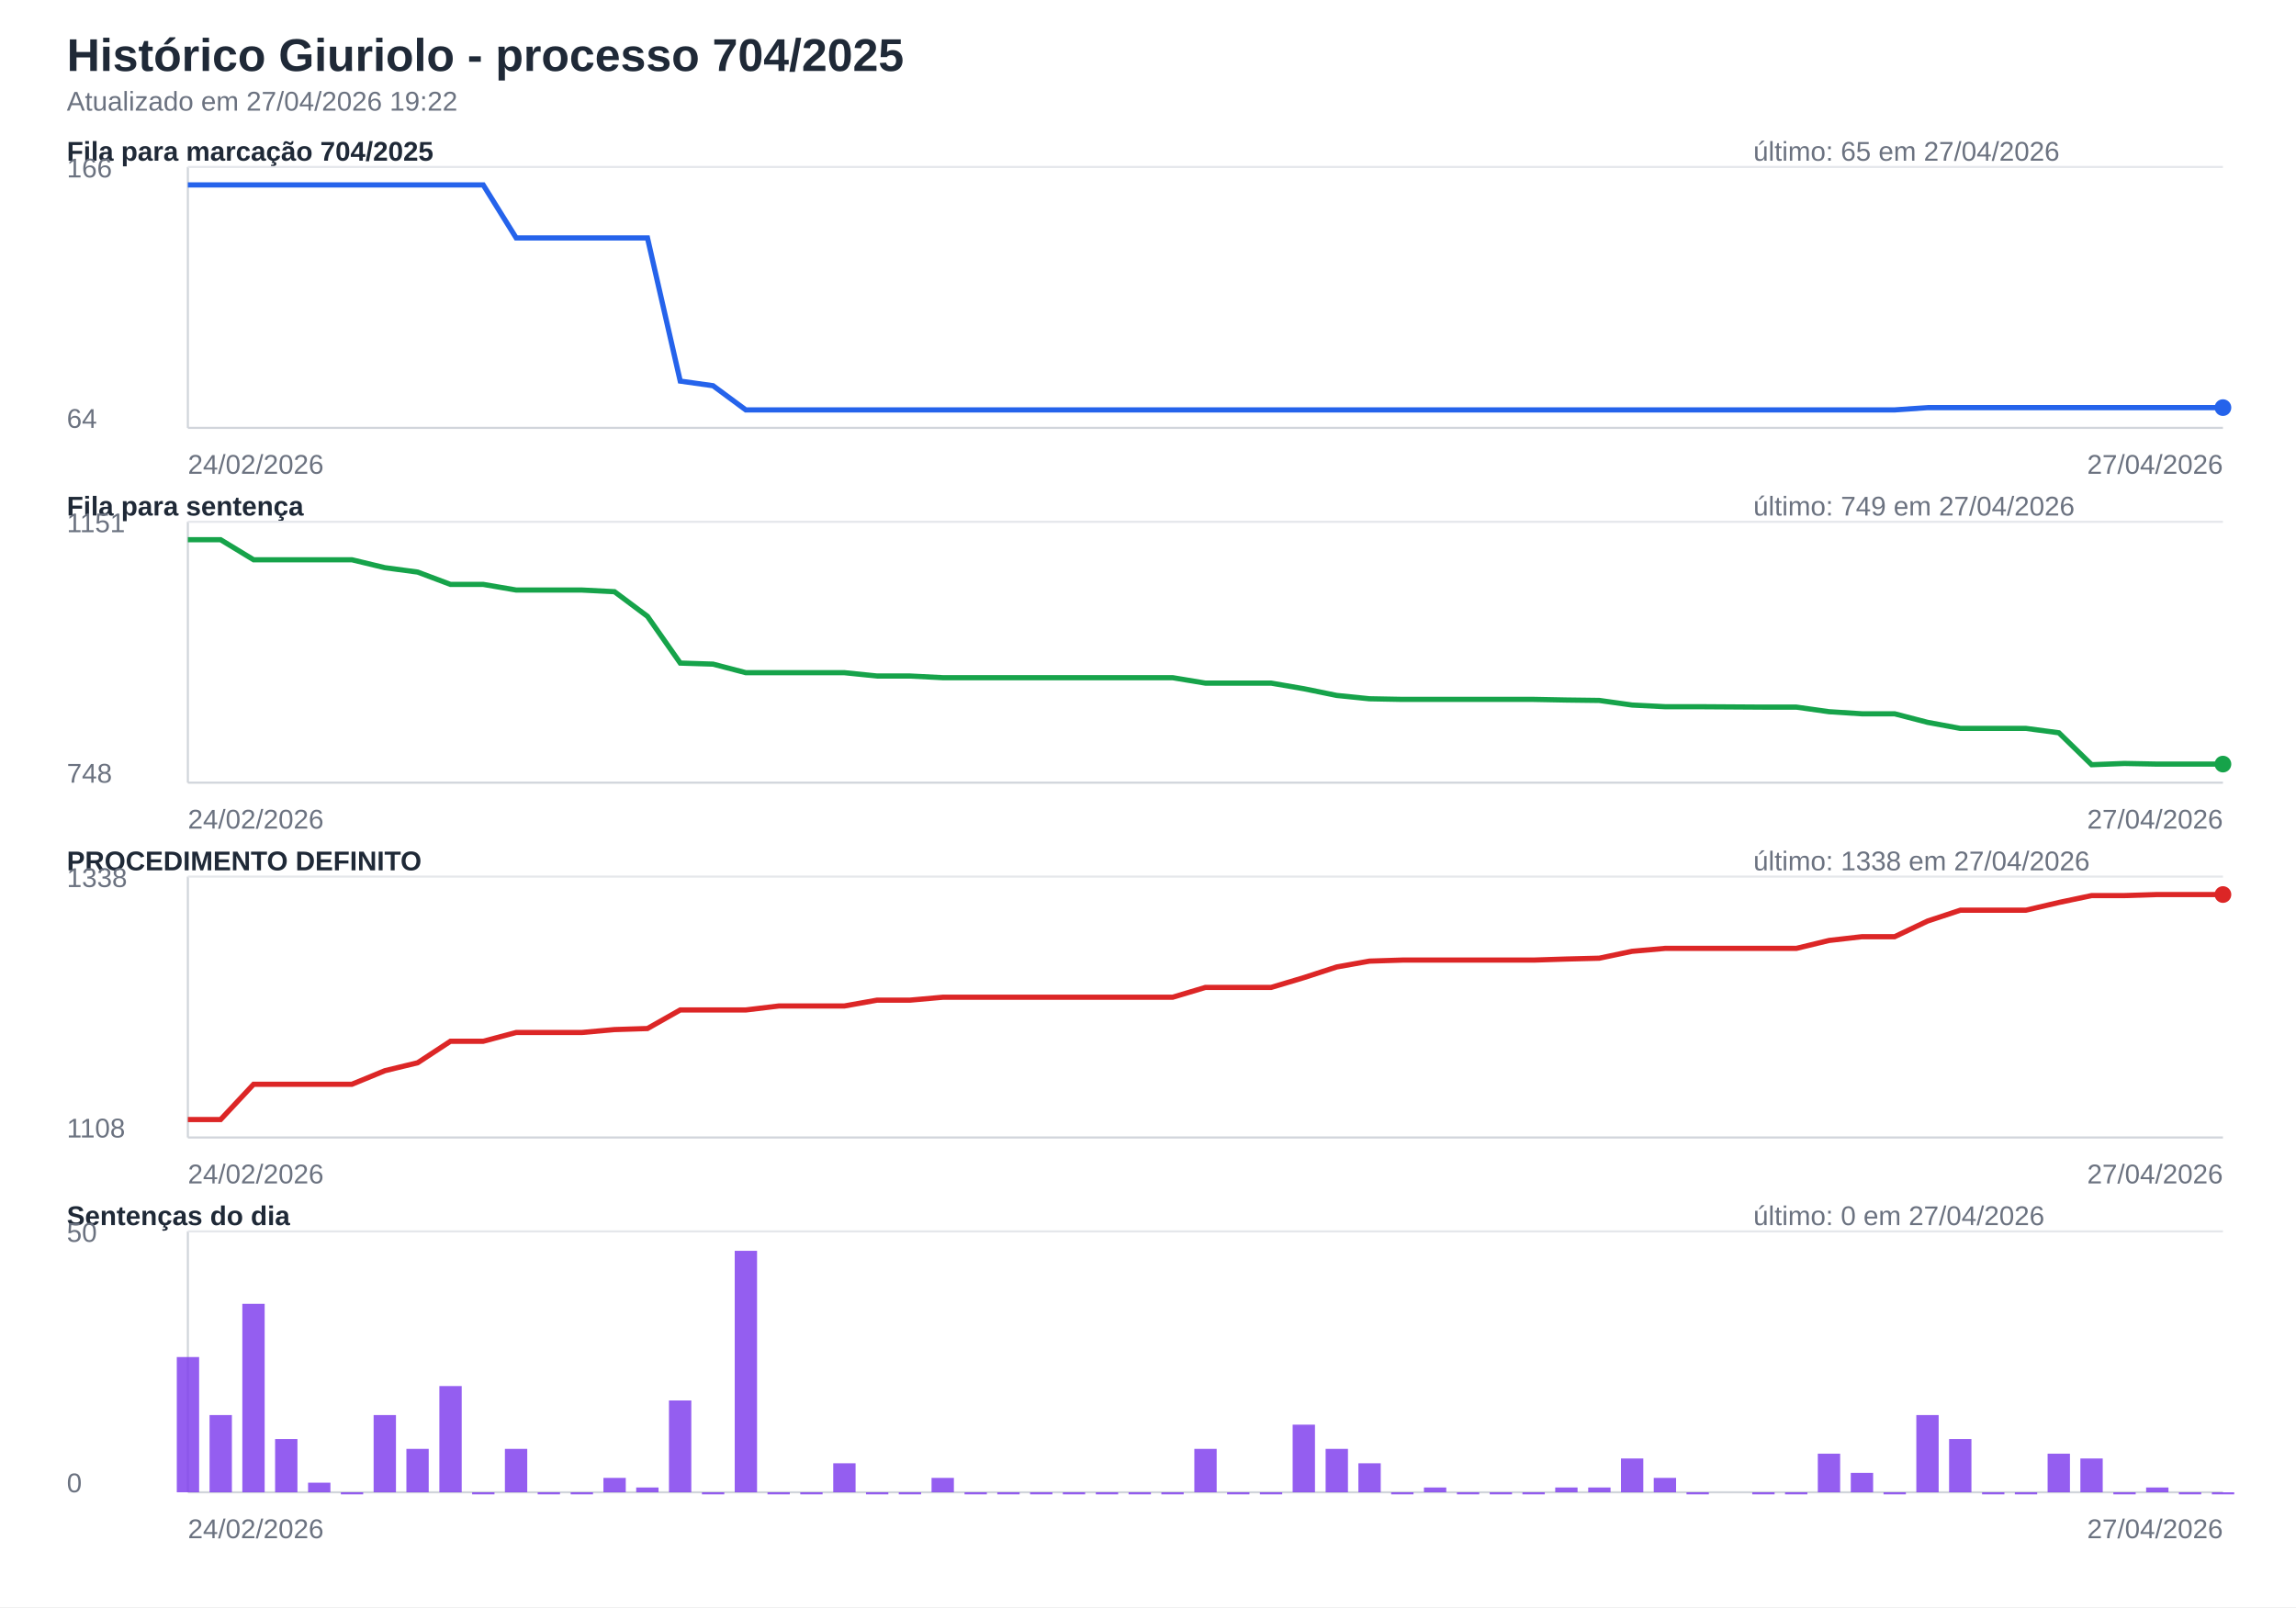
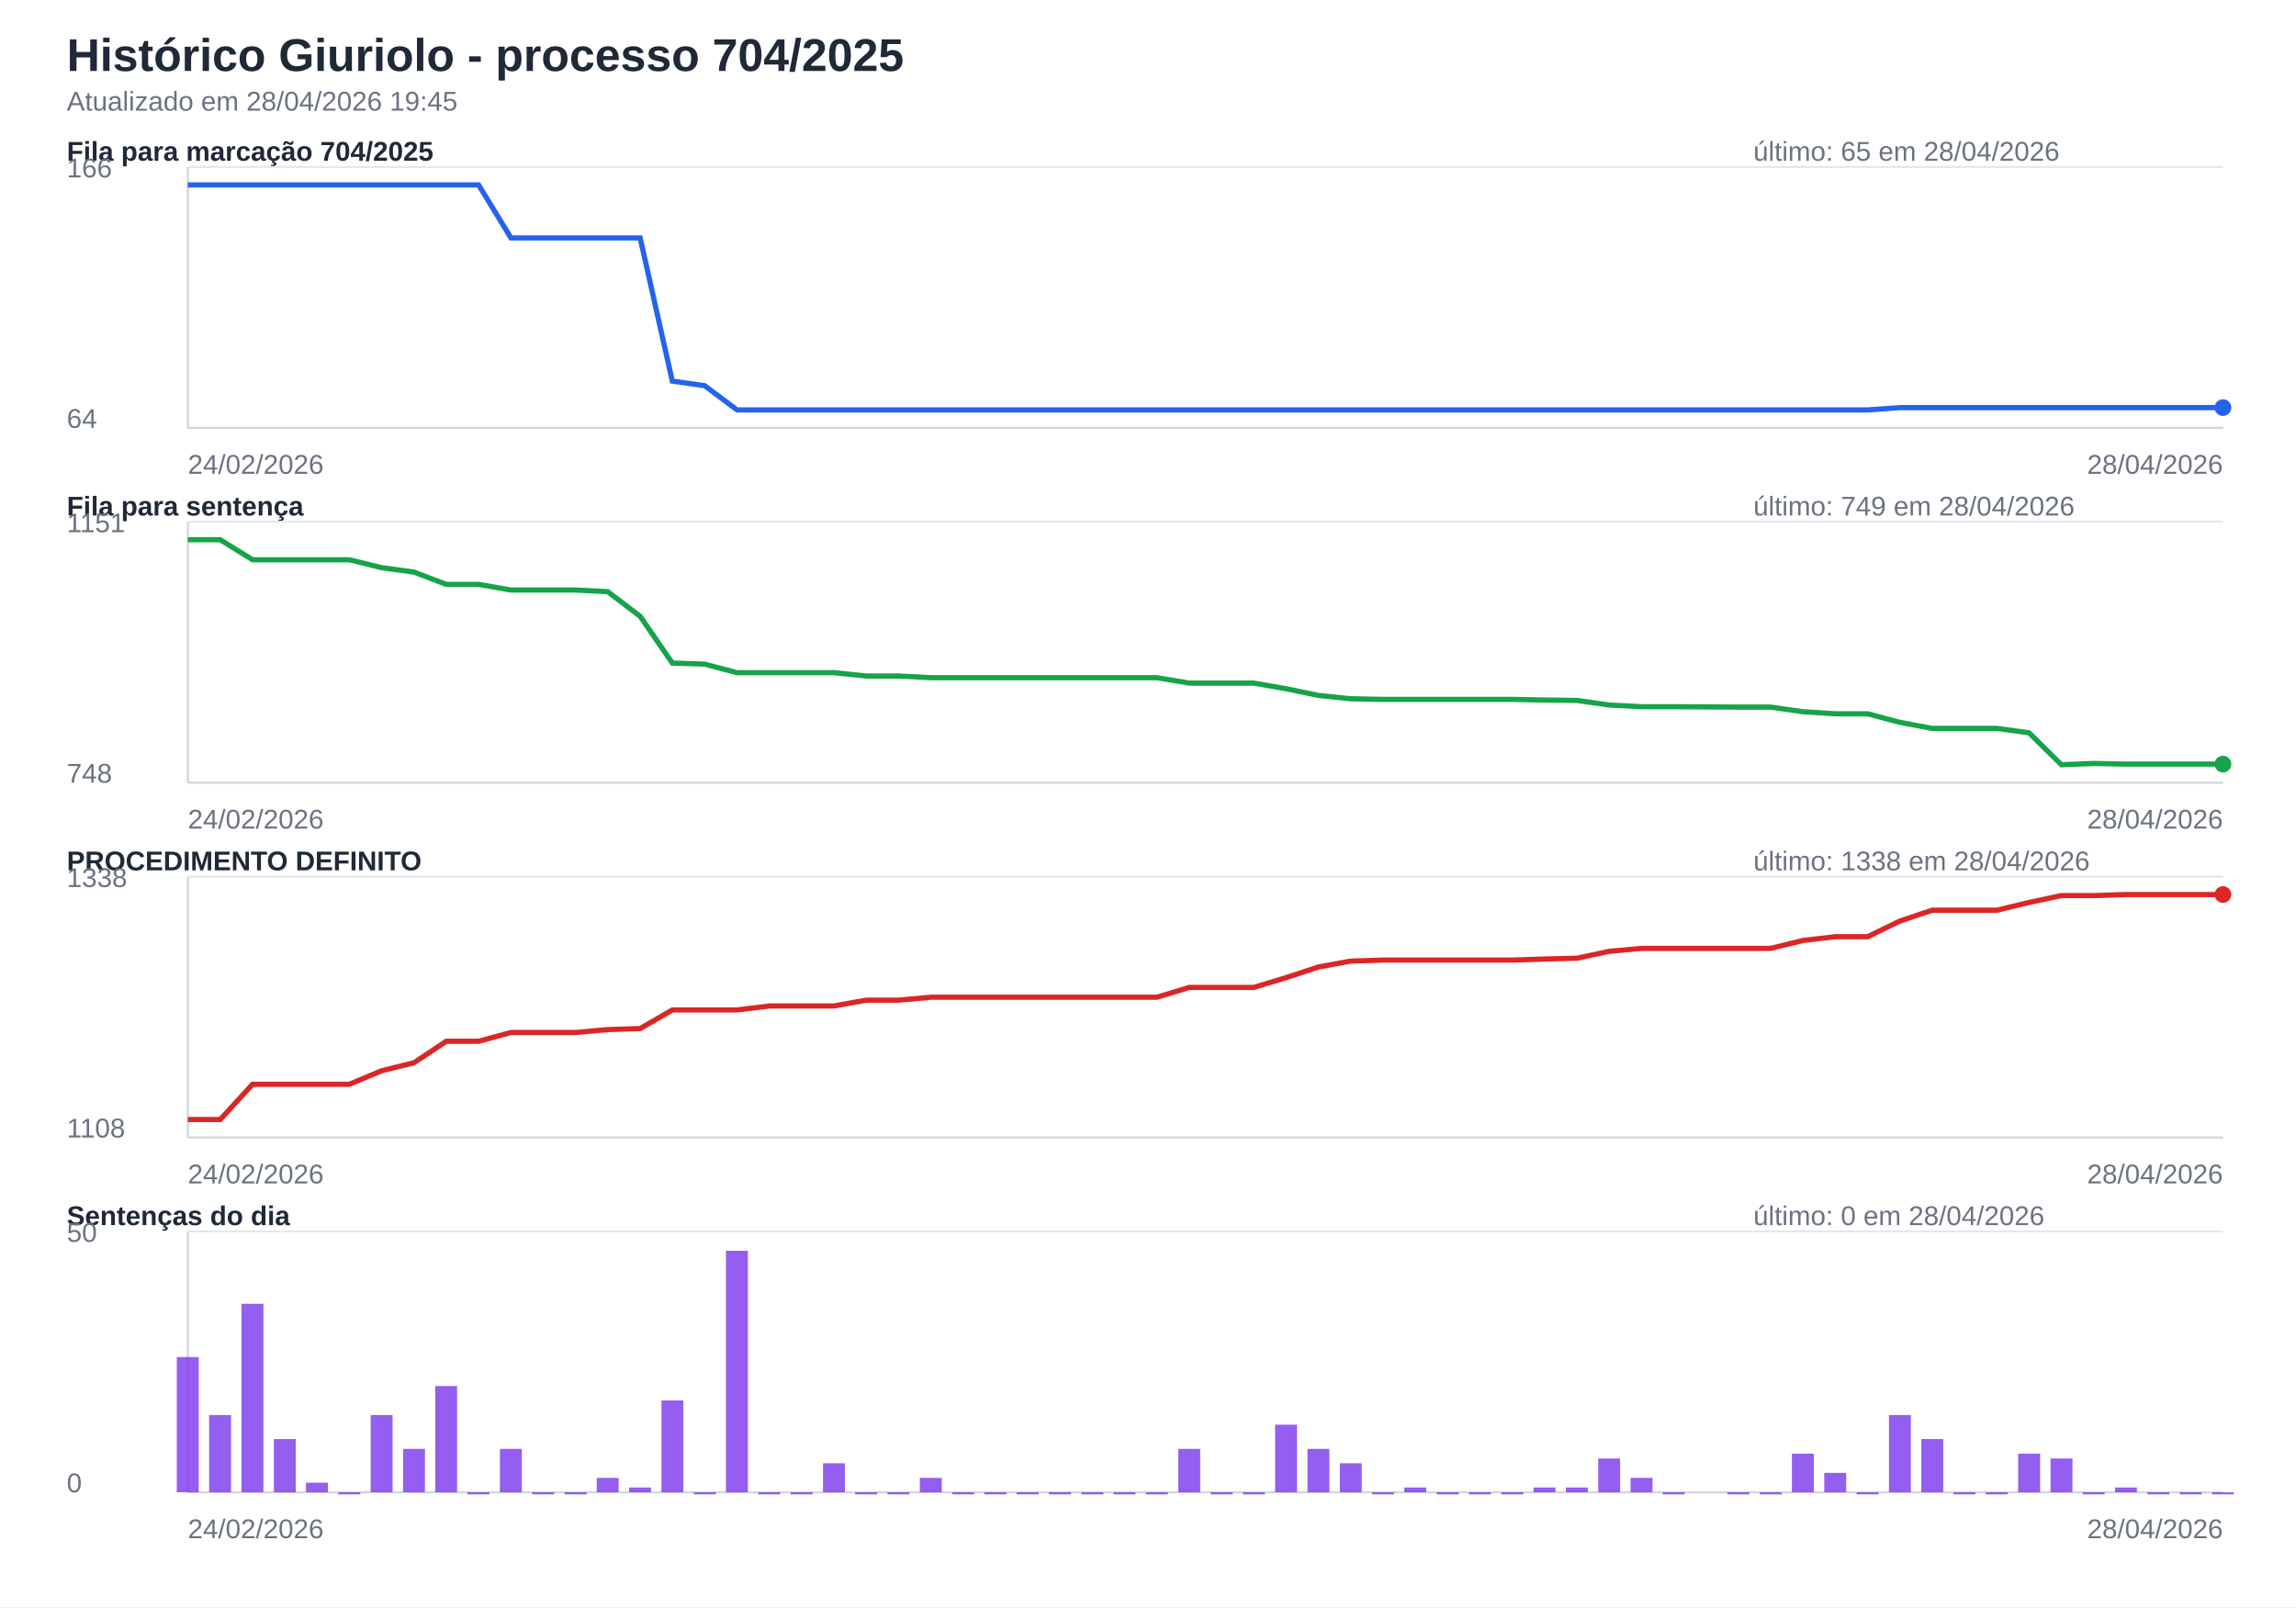
<svg xmlns="http://www.w3.org/2000/svg" width="1100" height="770" viewBox="0 0 1100 770">
  <rect width="100%" height="100%" fill="#ffffff" />
  <style>text{font-family:Segoe UI,Arial,sans-serif;font-size:13px;fill:#1f2937}.titulo{font-size:22px;font-weight:700}.sub{fill:#6b7280}.eixo{stroke:#d1d5db;stroke-width:1}.grade{stroke:#e5e7eb;stroke-width:1}.linha{fill:none;stroke-width:2.5}.barra{opacity:.82}</style>
  <text class="titulo" x="32" y="34">Histórico Giuriolo - processo 704/2025</text>
-   <text class="sub" x="32" y="53">Atualizado em 27/04/2026 19:22</text>
+   <text class="sub" x="32" y="53">Atualizado em 28/04/2026 19:45</text>
  <text x="32" y="77" font-weight="700">Fila para marcação 704/2025</text>
-   <text class="sub" x="840" y="77">último: 65 em 27/04/2026</text>
+   <text class="sub" x="840" y="77">último: 65 em 28/04/2026</text>
  <line class="eixo" x1="90" y1="205" x2="1065" y2="205" />
  <line class="eixo" x1="90" y1="80" x2="90" y2="205" />
  <line class="grade" x1="90" y1="80" x2="1065" y2="80" />
  <text class="sub" x="32" y="85">166</text>
  <text class="sub" x="32" y="205">64</text>
-   <path class="linha" stroke="#2563eb" d="M90.0,88.6 L105.7,88.6 L121.5,88.6 L137.2,88.6 L152.9,88.6 L168.6,88.6 L184.4,88.6 L200.1,88.6 L215.8,88.6 L231.5,88.6 L247.3,114.0 L263.0,114.0 L278.7,114.0 L294.4,114.0 L310.2,114.0 L325.9,182.6 L341.6,184.8 L357.3,196.4 L373.1,196.4 L388.8,196.4 L404.5,196.4 L420.2,196.4 L436.0,196.4 L451.7,196.4 L467.4,196.4 L483.1,196.4 L498.9,196.4 L514.6,196.4 L530.3,196.4 L546.0,196.4 L561.8,196.4 L577.5,196.4 L593.2,196.4 L609.0,196.4 L624.7,196.4 L640.4,196.4 L656.1,196.4 L671.9,196.4 L687.6,196.4 L703.3,196.4 L719.0,196.4 L734.8,196.4 L750.5,196.4 L766.2,196.4 L781.9,196.4 L797.7,196.4 L813.4,196.4 L844.8,196.4 L860.6,196.4 L876.3,196.4 L892.0,196.4 L907.7,196.4 L923.5,195.3 L939.2,195.3 L954.9,195.3 L970.6,195.3 L986.4,195.3 L1002.1,195.3 L1017.8,195.3 L1033.5,195.3 L1049.3,195.3 L1065.0,195.3" />
+   <path class="linha" stroke="#2563eb" d="M90.0,88.6 L105.5,88.6 L121.0,88.6 L136.4,88.6 L151.9,88.6 L167.4,88.6 L182.9,88.6 L198.3,88.6 L213.8,88.6 L229.3,88.6 L244.8,114.0 L260.2,114.0 L275.7,114.0 L291.2,114.0 L306.7,114.0 L322.1,182.6 L337.6,184.8 L353.1,196.4 L368.6,196.4 L384.0,196.4 L399.5,196.4 L415.0,196.4 L430.5,196.4 L446.0,196.4 L461.4,196.4 L476.9,196.4 L492.4,196.4 L507.9,196.4 L523.3,196.4 L538.8,196.4 L554.3,196.4 L569.8,196.4 L585.2,196.4 L600.7,196.4 L616.2,196.4 L631.7,196.4 L647.1,196.4 L662.6,196.4 L678.1,196.4 L693.6,196.4 L709.0,196.4 L724.5,196.4 L740.0,196.4 L755.5,196.4 L771.0,196.4 L786.4,196.4 L801.9,196.4 L832.9,196.4 L848.3,196.4 L863.8,196.4 L879.3,196.4 L894.8,196.4 L910.2,195.3 L925.7,195.3 L941.2,195.3 L956.7,195.3 L972.1,195.3 L987.6,195.3 L1003.1,195.3 L1018.6,195.3 L1034.0,195.3 L1049.5,195.3 L1065.0,195.3" />
  <circle cx="1065.0" cy="195.3" r="4" fill="#2563eb" />
  <text class="sub" x="90" y="227">24/02/2026</text>
-   <text class="sub" text-anchor="end" x="1065" y="227">27/04/2026</text>
+   <text class="sub" text-anchor="end" x="1065" y="227">28/04/2026</text>
  <text x="32" y="247" font-weight="700">Fila para sentença</text>
-   <text class="sub" x="840" y="247">último: 749 em 27/04/2026</text>
+   <text class="sub" x="840" y="247">último: 749 em 28/04/2026</text>
  <line class="eixo" x1="90" y1="375" x2="1065" y2="375" />
  <line class="eixo" x1="90" y1="250" x2="90" y2="375" />
  <line class="grade" x1="90" y1="250" x2="1065" y2="250" />
  <text class="sub" x="32" y="255">1151</text>
  <text class="sub" x="32" y="375">748</text>
-   <path class="linha" stroke="#16a34a" d="M90.0,258.6 L105.7,258.6 L121.5,268.2 L137.2,268.2 L152.9,268.2 L168.6,268.2 L184.4,272.0 L200.1,274.1 L215.8,280.0 L231.5,280.0 L247.3,282.7 L263.0,282.7 L278.7,282.7 L294.4,283.5 L310.2,295.3 L325.9,317.7 L341.6,318.2 L357.3,322.3 L373.1,322.3 L388.8,322.3 L404.5,322.3 L420.2,323.9 L436.0,323.9 L451.7,324.7 L467.4,324.7 L483.1,324.7 L498.9,324.7 L514.6,324.7 L530.3,324.7 L546.0,324.7 L561.8,324.7 L577.5,327.3 L593.2,327.3 L609.0,327.3 L624.7,330.0 L640.4,333.2 L656.1,334.8 L671.9,335.1 L687.6,335.1 L703.3,335.1 L719.0,335.1 L734.8,335.1 L750.5,335.4 L766.2,335.6 L781.9,337.8 L797.7,338.6 L813.4,338.6 L844.8,338.8 L860.6,338.8 L876.3,341.0 L892.0,342.0 L907.7,342.0 L923.5,346.1 L939.2,349.0 L954.9,349.0 L970.6,349.0 L986.4,351.1 L1002.1,366.4 L1017.8,365.8 L1033.5,366.1 L1049.3,366.1 L1065.0,366.1" />
+   <path class="linha" stroke="#16a34a" d="M90.0,258.6 L105.5,258.6 L121.0,268.2 L136.4,268.2 L151.9,268.2 L167.4,268.2 L182.9,272.0 L198.3,274.1 L213.8,280.0 L229.3,280.0 L244.8,282.7 L260.2,282.7 L275.7,282.7 L291.2,283.5 L306.7,295.3 L322.1,317.7 L337.6,318.2 L353.1,322.3 L368.6,322.3 L384.0,322.3 L399.5,322.3 L415.0,323.9 L430.5,323.9 L446.0,324.7 L461.4,324.7 L476.9,324.7 L492.4,324.7 L507.9,324.7 L523.3,324.7 L538.8,324.7 L554.3,324.7 L569.8,327.3 L585.2,327.3 L600.7,327.3 L616.2,330.0 L631.7,333.2 L647.1,334.8 L662.6,335.1 L678.1,335.1 L693.6,335.1 L709.0,335.1 L724.5,335.1 L740.0,335.4 L755.5,335.6 L771.0,337.8 L786.4,338.6 L801.9,338.6 L832.9,338.8 L848.3,338.8 L863.8,341.0 L879.3,342.0 L894.8,342.0 L910.2,346.1 L925.7,349.0 L941.2,349.0 L956.7,349.0 L972.1,351.1 L987.6,366.4 L1003.1,365.8 L1018.6,366.1 L1034.0,366.1 L1049.5,366.1 L1065.0,366.1" />
  <circle cx="1065.0" cy="366.1" r="4" fill="#16a34a" />
  <text class="sub" x="90" y="397">24/02/2026</text>
-   <text class="sub" text-anchor="end" x="1065" y="397">27/04/2026</text>
+   <text class="sub" text-anchor="end" x="1065" y="397">28/04/2026</text>
  <text x="32" y="417" font-weight="700">PROCEDIMENTO DEFINITO</text>
-   <text class="sub" x="840" y="417">último: 1338 em 27/04/2026</text>
+   <text class="sub" x="840" y="417">último: 1338 em 28/04/2026</text>
  <line class="eixo" x1="90" y1="545" x2="1065" y2="545" />
  <line class="eixo" x1="90" y1="420" x2="90" y2="545" />
  <line class="grade" x1="90" y1="420" x2="1065" y2="420" />
  <text class="sub" x="32" y="425">1338</text>
  <text class="sub" x="32" y="545">1108</text>
-   <path class="linha" stroke="#dc2626" d="M90.0,536.4 L105.7,536.4 L121.5,519.5 L137.2,519.5 L152.9,519.5 L168.6,519.5 L184.4,513.0 L200.1,509.2 L215.8,498.9 L231.5,498.9 L247.3,494.7 L263.0,494.7 L278.7,494.7 L294.4,493.3 L310.2,492.8 L325.9,483.9 L341.6,483.9 L357.3,483.9 L373.1,482.0 L388.8,482.0 L404.5,482.0 L420.2,479.2 L436.0,479.2 L451.7,477.8 L467.4,477.8 L483.1,477.8 L498.9,477.8 L514.6,477.8 L530.3,477.8 L546.0,477.8 L561.8,477.8 L577.5,473.1 L593.2,473.1 L609.0,473.1 L624.7,468.4 L640.4,463.3 L656.1,460.5 L671.9,460.0 L687.6,460.0 L703.3,460.0 L719.0,460.0 L734.8,460.0 L750.5,459.5 L766.2,459.1 L781.9,455.8 L797.7,454.4 L813.4,454.4 L844.8,454.4 L860.6,454.4 L876.3,450.6 L892.0,448.8 L907.7,448.8 L923.5,441.3 L939.2,436.1 L954.9,436.1 L970.6,436.1 L986.4,432.4 L1002.1,429.1 L1017.8,429.1 L1033.5,428.6 L1049.3,428.6 L1065.0,428.6" />
+   <path class="linha" stroke="#dc2626" d="M90.0,536.4 L105.5,536.4 L121.0,519.5 L136.4,519.5 L151.9,519.5 L167.4,519.5 L182.9,513.0 L198.3,509.2 L213.8,498.9 L229.3,498.9 L244.8,494.7 L260.2,494.7 L275.7,494.7 L291.2,493.3 L306.7,492.8 L322.1,483.9 L337.6,483.9 L353.1,483.9 L368.6,482.0 L384.0,482.0 L399.5,482.0 L415.0,479.2 L430.5,479.2 L446.0,477.8 L461.4,477.8 L476.9,477.8 L492.4,477.8 L507.9,477.8 L523.3,477.8 L538.8,477.8 L554.3,477.8 L569.8,473.1 L585.2,473.1 L600.7,473.1 L616.2,468.4 L631.7,463.3 L647.1,460.5 L662.6,460.0 L678.1,460.0 L693.6,460.0 L709.0,460.0 L724.5,460.0 L740.0,459.5 L755.5,459.1 L771.0,455.8 L786.4,454.4 L801.9,454.4 L832.9,454.4 L848.3,454.4 L863.8,450.6 L879.3,448.8 L894.8,448.8 L910.2,441.3 L925.7,436.1 L941.2,436.1 L956.7,436.1 L972.1,432.4 L987.6,429.1 L1003.1,429.1 L1018.6,428.6 L1034.0,428.6 L1049.5,428.6 L1065.0,428.6" />
  <circle cx="1065.0" cy="428.6" r="4" fill="#dc2626" />
  <text class="sub" x="90" y="567">24/02/2026</text>
-   <text class="sub" text-anchor="end" x="1065" y="567">27/04/2026</text>
+   <text class="sub" text-anchor="end" x="1065" y="567">28/04/2026</text>
  <text x="32" y="587" font-weight="700">Sentenças do dia</text>
-   <text class="sub" x="840" y="587">último: 0 em 27/04/2026</text>
+   <text class="sub" x="840" y="587">último: 0 em 28/04/2026</text>
  <line class="eixo" x1="90" y1="715" x2="1065" y2="715" />
  <line class="eixo" x1="90" y1="590" x2="90" y2="715" />
  <line class="grade" x1="90" y1="590" x2="1065" y2="590" />
  <text class="sub" x="32" y="595">50</text>
  <text class="sub" x="32" y="715">0</text>
-   <rect class="barra" x="84.7" y="650.2" width="10.7" height="64.8" fill="#7c3aed" />
-   <rect class="barra" x="100.4" y="678.0" width="10.7" height="37.0" fill="#7c3aed" />
-   <rect class="barra" x="116.1" y="624.7" width="10.7" height="90.3" fill="#7c3aed" />
-   <rect class="barra" x="131.8" y="689.5" width="10.7" height="25.5" fill="#7c3aed" />
-   <rect class="barra" x="147.6" y="710.4" width="10.7" height="4.6" fill="#7c3aed" />
-   <rect class="barra" x="163.3" y="715.0" width="10.7" height="1.0" fill="#7c3aed" />
-   <rect class="barra" x="179.0" y="678.0" width="10.7" height="37.0" fill="#7c3aed" />
-   <rect class="barra" x="194.7" y="694.2" width="10.7" height="20.8" fill="#7c3aed" />
-   <rect class="barra" x="210.5" y="664.1" width="10.7" height="50.9" fill="#7c3aed" />
-   <rect class="barra" x="226.2" y="715.0" width="10.7" height="1.0" fill="#7c3aed" />
-   <rect class="barra" x="241.9" y="694.2" width="10.7" height="20.8" fill="#7c3aed" />
-   <rect class="barra" x="257.6" y="715.0" width="10.7" height="1.0" fill="#7c3aed" />
-   <rect class="barra" x="273.4" y="715.0" width="10.7" height="1.0" fill="#7c3aed" />
-   <rect class="barra" x="289.1" y="708.1" width="10.7" height="6.9" fill="#7c3aed" />
-   <rect class="barra" x="304.8" y="712.7" width="10.7" height="2.3" fill="#7c3aed" />
-   <rect class="barra" x="320.5" y="671.0" width="10.7" height="44.0" fill="#7c3aed" />
-   <rect class="barra" x="336.3" y="715.0" width="10.7" height="1.0" fill="#7c3aed" />
-   <rect class="barra" x="352.0" y="599.3" width="10.7" height="115.7" fill="#7c3aed" />
-   <rect class="barra" x="367.7" y="715.0" width="10.7" height="1.0" fill="#7c3aed" />
-   <rect class="barra" x="383.4" y="715.0" width="10.7" height="1.0" fill="#7c3aed" />
-   <rect class="barra" x="399.2" y="701.1" width="10.7" height="13.9" fill="#7c3aed" />
-   <rect class="barra" x="414.9" y="715.0" width="10.7" height="1.0" fill="#7c3aed" />
-   <rect class="barra" x="430.6" y="715.0" width="10.7" height="1.0" fill="#7c3aed" />
-   <rect class="barra" x="446.3" y="708.1" width="10.7" height="6.9" fill="#7c3aed" />
-   <rect class="barra" x="462.1" y="715.0" width="10.7" height="1.0" fill="#7c3aed" />
-   <rect class="barra" x="477.8" y="715.0" width="10.7" height="1.0" fill="#7c3aed" />
-   <rect class="barra" x="493.5" y="715.0" width="10.7" height="1.0" fill="#7c3aed" />
-   <rect class="barra" x="509.2" y="715.0" width="10.7" height="1.0" fill="#7c3aed" />
-   <rect class="barra" x="525.0" y="715.0" width="10.7" height="1.0" fill="#7c3aed" />
-   <rect class="barra" x="540.7" y="715.0" width="10.7" height="1.0" fill="#7c3aed" />
-   <rect class="barra" x="556.4" y="715.0" width="10.7" height="1.0" fill="#7c3aed" />
-   <rect class="barra" x="572.2" y="694.2" width="10.7" height="20.8" fill="#7c3aed" />
-   <rect class="barra" x="587.9" y="715.0" width="10.7" height="1.0" fill="#7c3aed" />
-   <rect class="barra" x="603.6" y="715.0" width="10.7" height="1.0" fill="#7c3aed" />
-   <rect class="barra" x="619.3" y="682.6" width="10.7" height="32.4" fill="#7c3aed" />
-   <rect class="barra" x="635.1" y="694.2" width="10.7" height="20.8" fill="#7c3aed" />
-   <rect class="barra" x="650.8" y="701.1" width="10.7" height="13.9" fill="#7c3aed" />
-   <rect class="barra" x="666.5" y="715.0" width="10.7" height="1.0" fill="#7c3aed" />
-   <rect class="barra" x="682.2" y="712.7" width="10.7" height="2.3" fill="#7c3aed" />
-   <rect class="barra" x="698.0" y="715.0" width="10.7" height="1.0" fill="#7c3aed" />
-   <rect class="barra" x="713.7" y="715.0" width="10.7" height="1.0" fill="#7c3aed" />
-   <rect class="barra" x="729.4" y="715.0" width="10.7" height="1.0" fill="#7c3aed" />
-   <rect class="barra" x="745.1" y="712.7" width="10.7" height="2.3" fill="#7c3aed" />
-   <rect class="barra" x="760.9" y="712.7" width="10.7" height="2.3" fill="#7c3aed" />
-   <rect class="barra" x="776.6" y="698.8" width="10.7" height="16.2" fill="#7c3aed" />
-   <rect class="barra" x="792.3" y="708.1" width="10.7" height="6.9" fill="#7c3aed" />
-   <rect class="barra" x="808.0" y="715.0" width="10.7" height="1.0" fill="#7c3aed" />
-   <rect class="barra" x="839.5" y="715.0" width="10.7" height="1.0" fill="#7c3aed" />
-   <rect class="barra" x="855.2" y="715.0" width="10.7" height="1.0" fill="#7c3aed" />
-   <rect class="barra" x="870.9" y="696.5" width="10.7" height="18.5" fill="#7c3aed" />
-   <rect class="barra" x="886.7" y="705.7" width="10.7" height="9.3" fill="#7c3aed" />
-   <rect class="barra" x="902.4" y="715.0" width="10.7" height="1.0" fill="#7c3aed" />
-   <rect class="barra" x="918.1" y="678.0" width="10.7" height="37.0" fill="#7c3aed" />
-   <rect class="barra" x="933.8" y="689.5" width="10.7" height="25.5" fill="#7c3aed" />
-   <rect class="barra" x="949.6" y="715.0" width="10.7" height="1.0" fill="#7c3aed" />
-   <rect class="barra" x="965.3" y="715.0" width="10.7" height="1.0" fill="#7c3aed" />
-   <rect class="barra" x="981.0" y="696.5" width="10.7" height="18.5" fill="#7c3aed" />
-   <rect class="barra" x="996.7" y="698.8" width="10.7" height="16.2" fill="#7c3aed" />
-   <rect class="barra" x="1012.5" y="715.0" width="10.7" height="1.0" fill="#7c3aed" />
-   <rect class="barra" x="1028.2" y="712.7" width="10.7" height="2.3" fill="#7c3aed" />
-   <rect class="barra" x="1043.9" y="715.0" width="10.7" height="1.0" fill="#7c3aed" />
-   <rect class="barra" x="1059.7" y="715.0" width="10.7" height="1.0" fill="#7c3aed" />
+   <rect class="barra" x="84.7" y="650.2" width="10.5" height="64.8" fill="#7c3aed" />
+   <rect class="barra" x="100.2" y="678.0" width="10.5" height="37.0" fill="#7c3aed" />
+   <rect class="barra" x="115.7" y="624.7" width="10.5" height="90.3" fill="#7c3aed" />
+   <rect class="barra" x="131.2" y="689.5" width="10.5" height="25.5" fill="#7c3aed" />
+   <rect class="barra" x="146.6" y="710.4" width="10.5" height="4.6" fill="#7c3aed" />
+   <rect class="barra" x="162.1" y="715.0" width="10.5" height="1.0" fill="#7c3aed" />
+   <rect class="barra" x="177.6" y="678.0" width="10.5" height="37.0" fill="#7c3aed" />
+   <rect class="barra" x="193.1" y="694.2" width="10.5" height="20.8" fill="#7c3aed" />
+   <rect class="barra" x="208.5" y="664.1" width="10.5" height="50.9" fill="#7c3aed" />
+   <rect class="barra" x="224.0" y="715.0" width="10.5" height="1.0" fill="#7c3aed" />
+   <rect class="barra" x="239.5" y="694.2" width="10.5" height="20.8" fill="#7c3aed" />
+   <rect class="barra" x="255.0" y="715.0" width="10.5" height="1.0" fill="#7c3aed" />
+   <rect class="barra" x="270.5" y="715.0" width="10.5" height="1.0" fill="#7c3aed" />
+   <rect class="barra" x="285.9" y="708.1" width="10.5" height="6.9" fill="#7c3aed" />
+   <rect class="barra" x="301.4" y="712.7" width="10.5" height="2.3" fill="#7c3aed" />
+   <rect class="barra" x="316.9" y="671.0" width="10.5" height="44.0" fill="#7c3aed" />
+   <rect class="barra" x="332.4" y="715.0" width="10.5" height="1.0" fill="#7c3aed" />
+   <rect class="barra" x="347.8" y="599.3" width="10.5" height="115.7" fill="#7c3aed" />
+   <rect class="barra" x="363.3" y="715.0" width="10.5" height="1.0" fill="#7c3aed" />
+   <rect class="barra" x="378.8" y="715.0" width="10.5" height="1.0" fill="#7c3aed" />
+   <rect class="barra" x="394.3" y="701.1" width="10.5" height="13.9" fill="#7c3aed" />
+   <rect class="barra" x="409.7" y="715.0" width="10.5" height="1.0" fill="#7c3aed" />
+   <rect class="barra" x="425.2" y="715.0" width="10.5" height="1.0" fill="#7c3aed" />
+   <rect class="barra" x="440.7" y="708.1" width="10.5" height="6.9" fill="#7c3aed" />
+   <rect class="barra" x="456.2" y="715.0" width="10.5" height="1.0" fill="#7c3aed" />
+   <rect class="barra" x="471.6" y="715.0" width="10.5" height="1.0" fill="#7c3aed" />
+   <rect class="barra" x="487.1" y="715.0" width="10.5" height="1.0" fill="#7c3aed" />
+   <rect class="barra" x="502.6" y="715.0" width="10.5" height="1.0" fill="#7c3aed" />
+   <rect class="barra" x="518.1" y="715.0" width="10.5" height="1.0" fill="#7c3aed" />
+   <rect class="barra" x="533.5" y="715.0" width="10.5" height="1.0" fill="#7c3aed" />
+   <rect class="barra" x="549.0" y="715.0" width="10.5" height="1.0" fill="#7c3aed" />
+   <rect class="barra" x="564.5" y="694.2" width="10.5" height="20.8" fill="#7c3aed" />
+   <rect class="barra" x="580.0" y="715.0" width="10.5" height="1.0" fill="#7c3aed" />
+   <rect class="barra" x="595.5" y="715.0" width="10.5" height="1.0" fill="#7c3aed" />
+   <rect class="barra" x="610.9" y="682.6" width="10.5" height="32.4" fill="#7c3aed" />
+   <rect class="barra" x="626.4" y="694.2" width="10.5" height="20.8" fill="#7c3aed" />
+   <rect class="barra" x="641.9" y="701.1" width="10.5" height="13.9" fill="#7c3aed" />
+   <rect class="barra" x="657.4" y="715.0" width="10.5" height="1.0" fill="#7c3aed" />
+   <rect class="barra" x="672.8" y="712.7" width="10.5" height="2.3" fill="#7c3aed" />
+   <rect class="barra" x="688.3" y="715.0" width="10.5" height="1.0" fill="#7c3aed" />
+   <rect class="barra" x="703.8" y="715.0" width="10.5" height="1.0" fill="#7c3aed" />
+   <rect class="barra" x="719.3" y="715.0" width="10.5" height="1.0" fill="#7c3aed" />
+   <rect class="barra" x="734.7" y="712.7" width="10.5" height="2.3" fill="#7c3aed" />
+   <rect class="barra" x="750.2" y="712.7" width="10.5" height="2.3" fill="#7c3aed" />
+   <rect class="barra" x="765.7" y="698.8" width="10.5" height="16.2" fill="#7c3aed" />
+   <rect class="barra" x="781.2" y="708.1" width="10.5" height="6.9" fill="#7c3aed" />
+   <rect class="barra" x="796.6" y="715.0" width="10.5" height="1.0" fill="#7c3aed" />
+   <rect class="barra" x="827.6" y="715.0" width="10.5" height="1.0" fill="#7c3aed" />
+   <rect class="barra" x="843.1" y="715.0" width="10.5" height="1.0" fill="#7c3aed" />
+   <rect class="barra" x="858.5" y="696.5" width="10.5" height="18.5" fill="#7c3aed" />
+   <rect class="barra" x="874.0" y="705.7" width="10.5" height="9.3" fill="#7c3aed" />
+   <rect class="barra" x="889.5" y="715.0" width="10.5" height="1.0" fill="#7c3aed" />
+   <rect class="barra" x="905.0" y="678.0" width="10.5" height="37.0" fill="#7c3aed" />
+   <rect class="barra" x="920.5" y="689.5" width="10.5" height="25.5" fill="#7c3aed" />
+   <rect class="barra" x="935.9" y="715.0" width="10.5" height="1.0" fill="#7c3aed" />
+   <rect class="barra" x="951.4" y="715.0" width="10.5" height="1.0" fill="#7c3aed" />
+   <rect class="barra" x="966.9" y="696.5" width="10.5" height="18.5" fill="#7c3aed" />
+   <rect class="barra" x="982.4" y="698.8" width="10.5" height="16.2" fill="#7c3aed" />
+   <rect class="barra" x="997.8" y="715.0" width="10.5" height="1.0" fill="#7c3aed" />
+   <rect class="barra" x="1013.3" y="712.7" width="10.5" height="2.3" fill="#7c3aed" />
+   <rect class="barra" x="1028.8" y="715.0" width="10.5" height="1.0" fill="#7c3aed" />
+   <rect class="barra" x="1044.3" y="715.0" width="10.5" height="1.0" fill="#7c3aed" />
+   <rect class="barra" x="1059.7" y="715.0" width="10.5" height="1.0" fill="#7c3aed" />
  <text class="sub" x="90" y="737">24/02/2026</text>
-   <text class="sub" text-anchor="end" x="1065" y="737">27/04/2026</text>
+   <text class="sub" text-anchor="end" x="1065" y="737">28/04/2026</text>
</svg>
